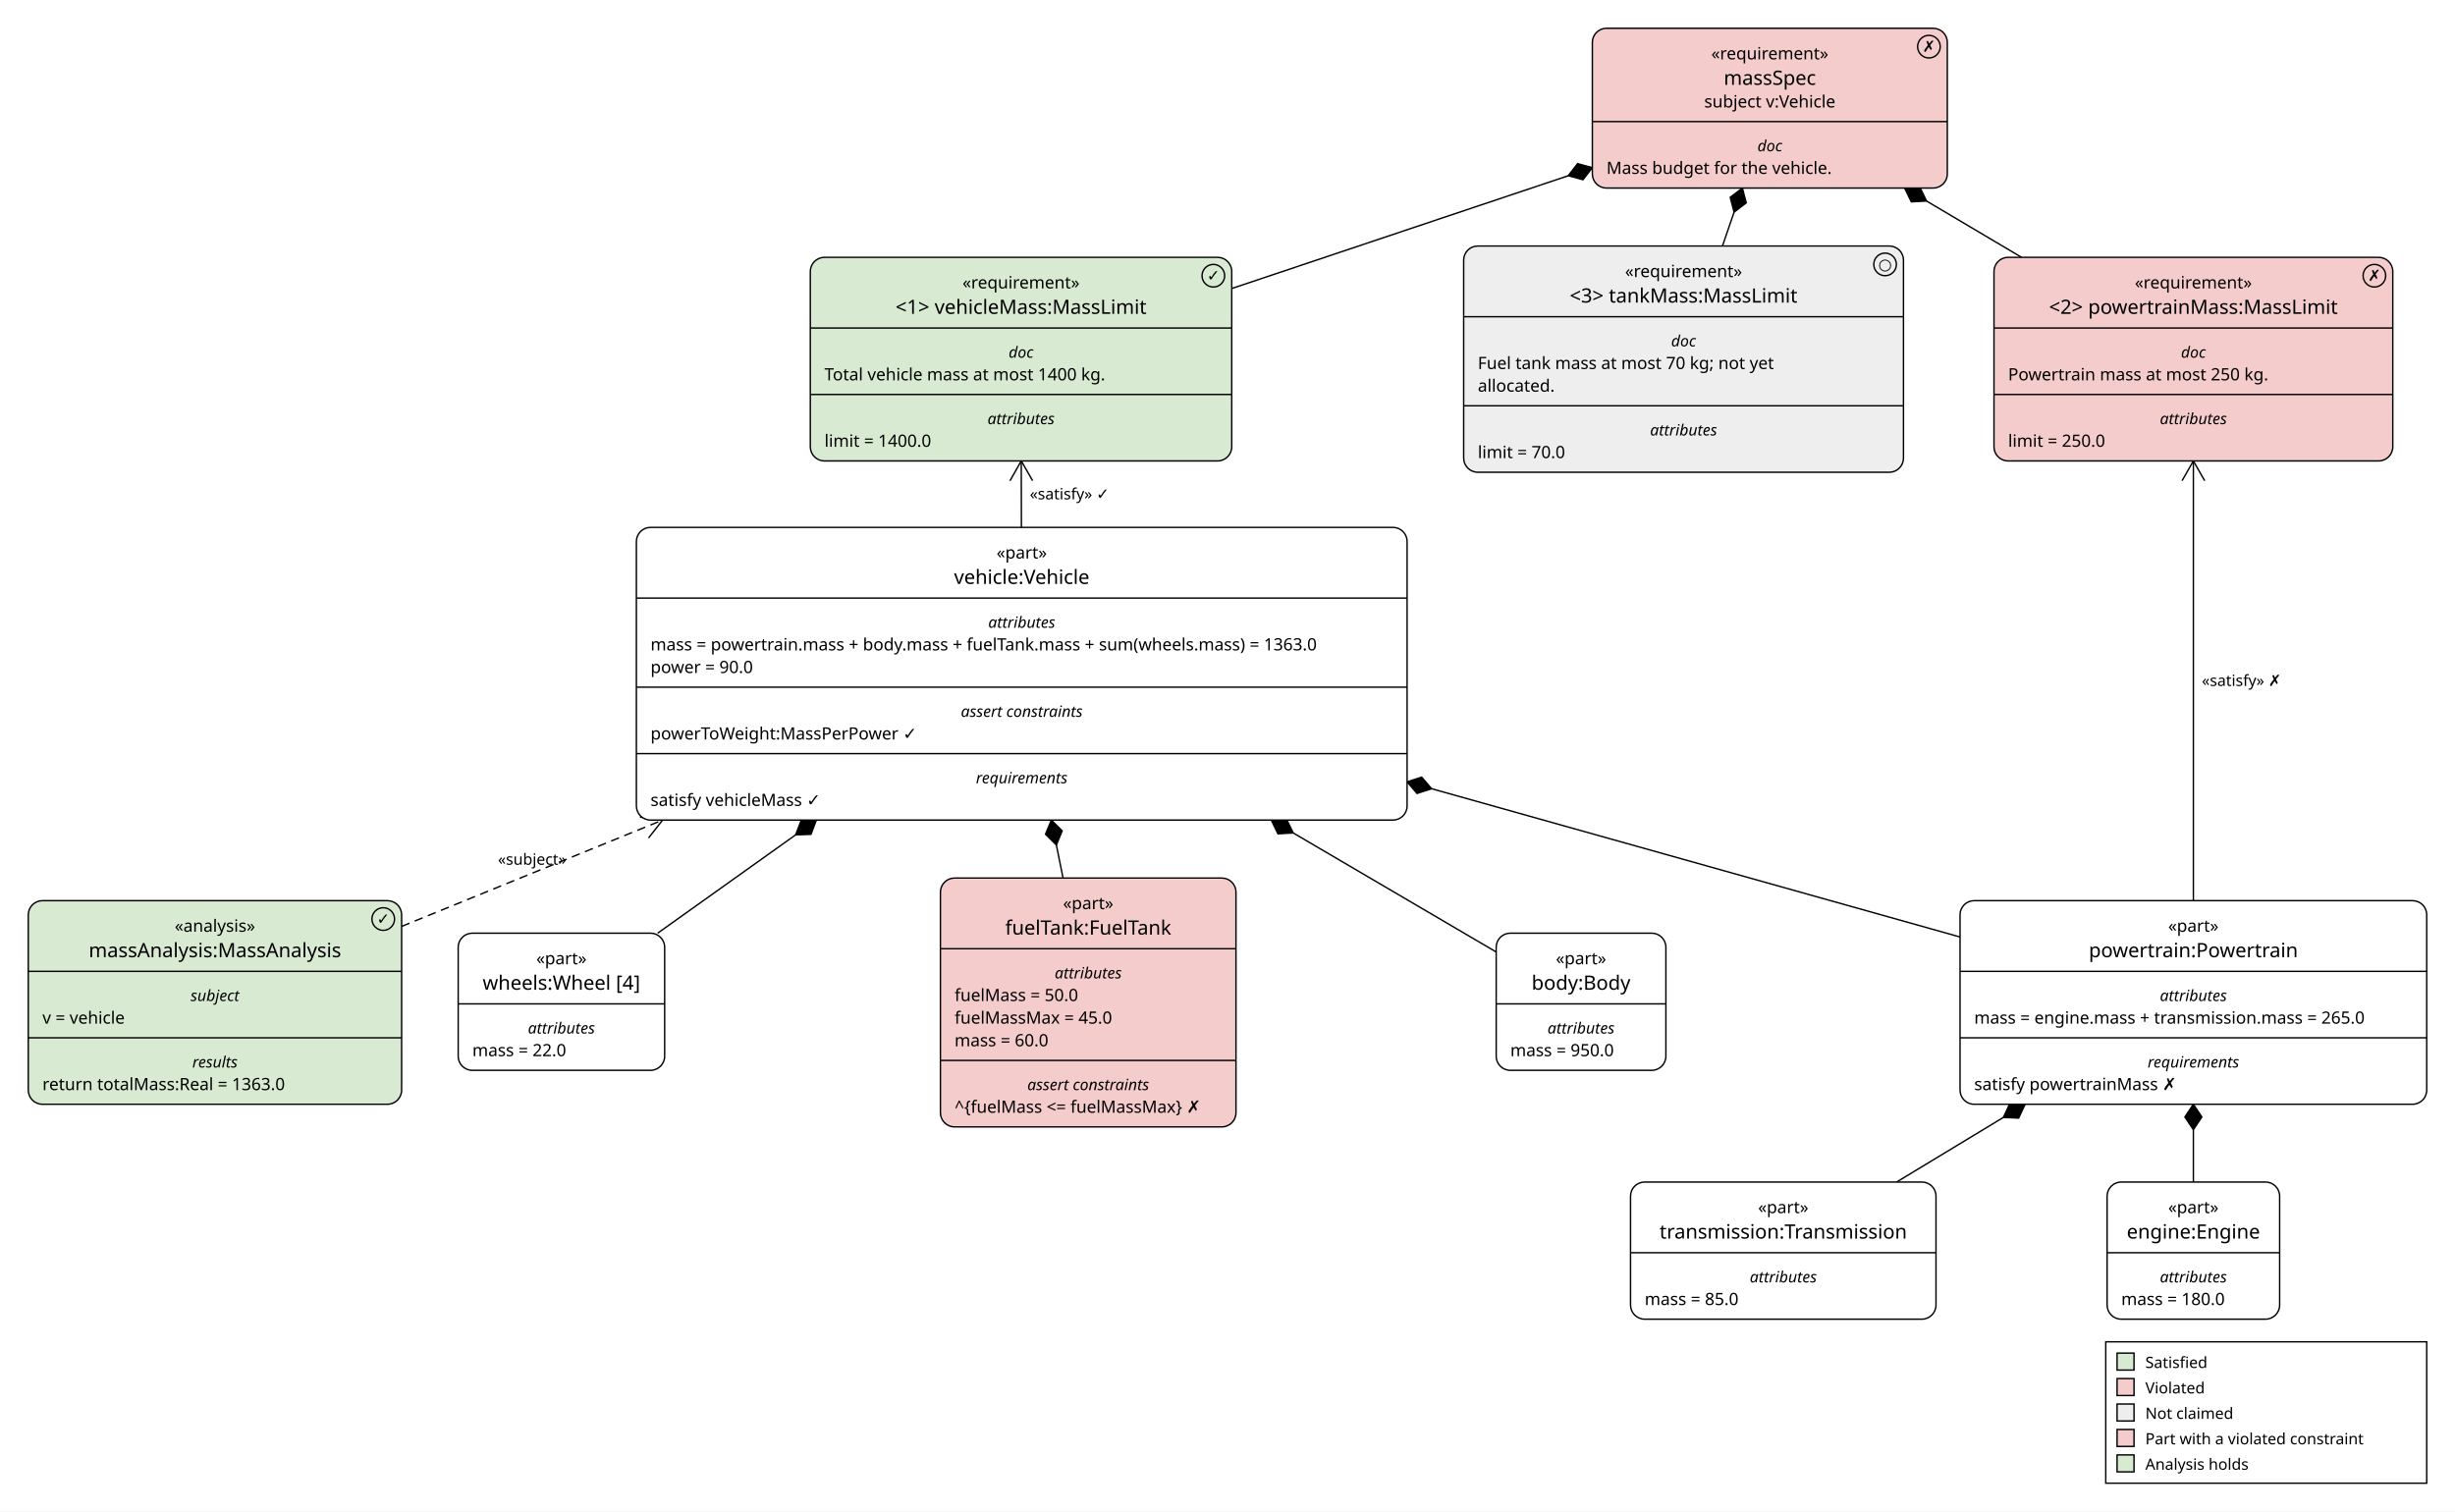
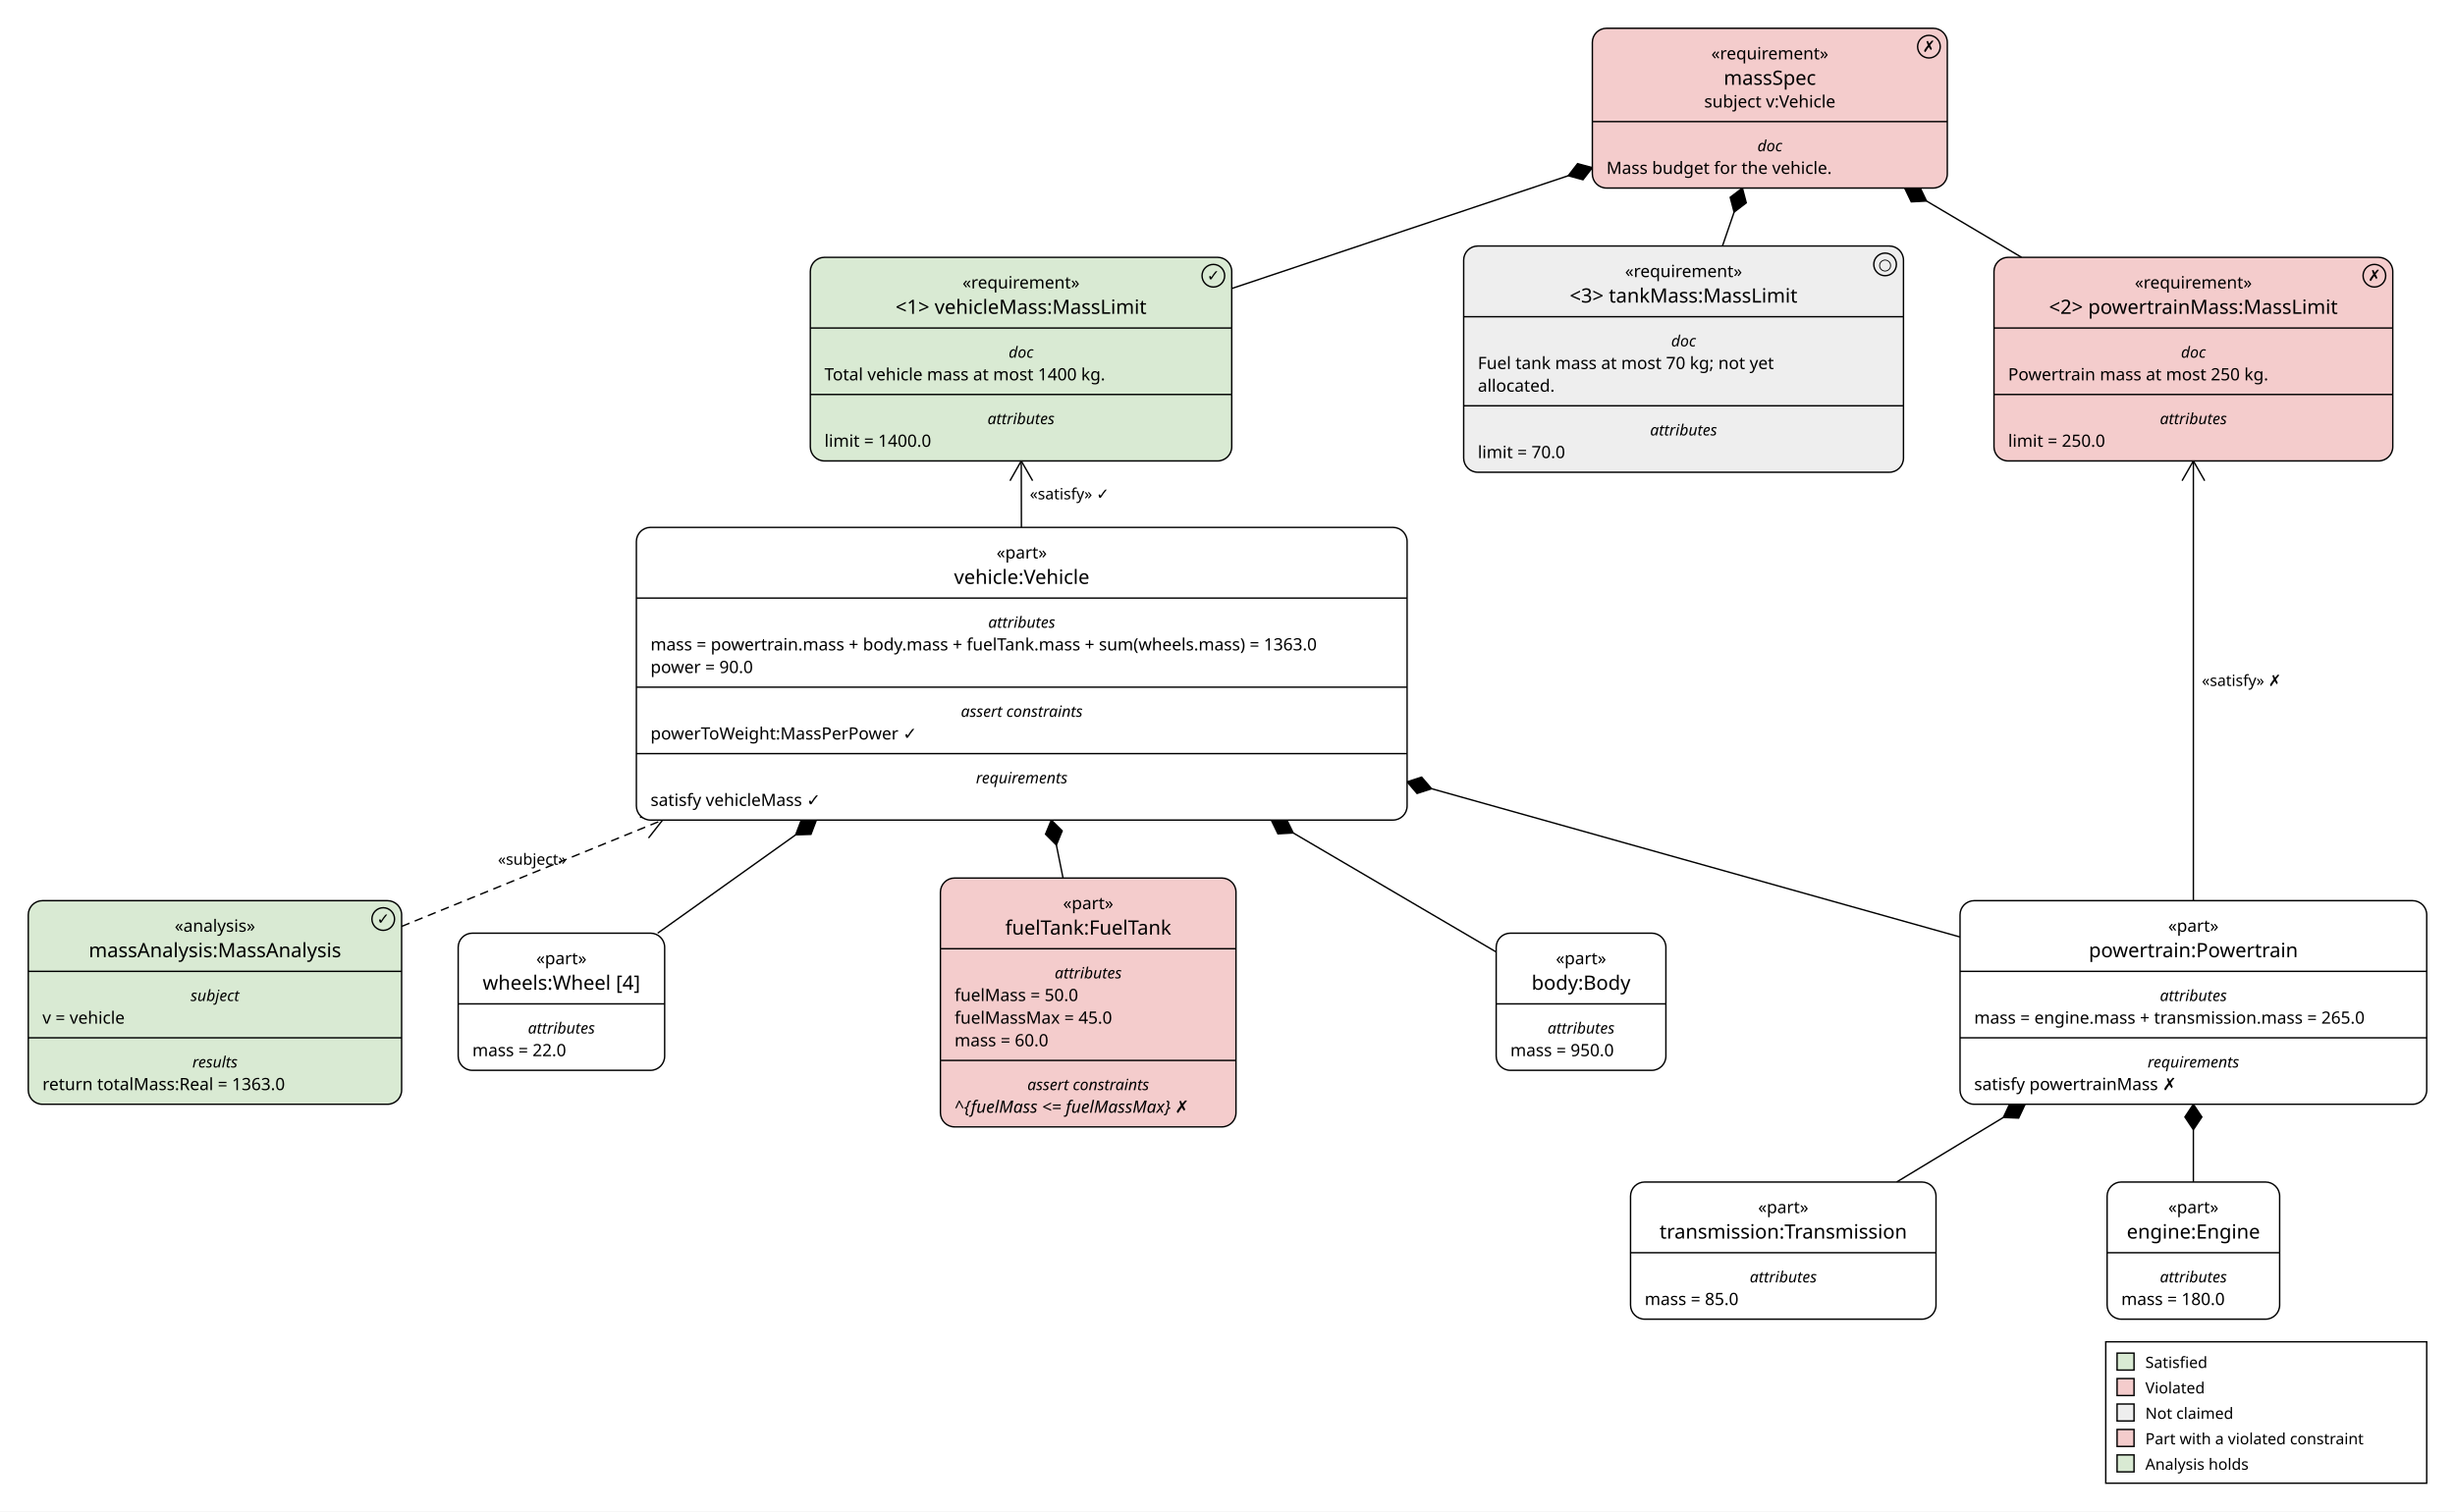
<svg xmlns="http://www.w3.org/2000/svg" width="1736" height="1069" viewBox="0 0 1736 1069" font-family="sans-serif">
  <rect x="0" y="0" width="1736" height="1069" fill="#ffffff" />
  <polyline points="1362.32,142.18 1429.51,182" fill="none" stroke="#000000" />
  <polygon points="1346.83,133 1351.52,142.75 1362.32,142.18 1357.64,132.43" fill="#000000" stroke="#000000" />
  <polyline points="1226.23,150.02 1217.99,174" fill="none" stroke="#000000" />
  <polygon points="1232.08,133 1223.48,139.56 1226.23,150.02 1234.83,143.46" fill="#000000" stroke="#000000" />
  <polyline points="1108.93,124.29 871,204.05" fill="none" stroke="#000000" />
  <polygon points="1126,118.57 1115.56,115.74 1108.93,124.29 1119.37,127.12" fill="#000000" stroke="#000000" />
  <polyline points="914.47,589.11 1058,673.3" fill="none" stroke="#000000" />
  <polygon points="898.94,580 903.67,589.73 914.47,589.11 909.74,579.38" fill="#000000" stroke="#000000" />
  <polyline points="746.99,597.64 751.71,621" fill="none" stroke="#000000" />
  <polygon points="743.42,580 739.32,590.01 746.99,597.64 751.09,587.63" fill="#000000" stroke="#000000" />
  <polyline points="1012.33,557.83 1386,662.7" fill="none" stroke="#000000" />
  <polygon points="995,552.97 1002.04,561.18 1012.33,557.83 1005.29,549.63" fill="#000000" stroke="#000000" />
  <polyline points="1551,799 1551,836" fill="none" stroke="#000000" />
  <polygon points="1551,781 1545,790 1551,799 1557,790" fill="#000000" stroke="#000000" />
  <polyline points="1416.63,790.32 1341.14,836" fill="none" stroke="#000000" />
  <polygon points="1432.03,781 1421.22,780.53 1416.63,790.32 1427.43,790.79" fill="#000000" stroke="#000000" />
  <polyline points="562.63,590.45 465.05,660" fill="none" stroke="#000000" />
  <polygon points="577.29,580 566.48,580.34 562.63,590.45 573.44,590.11" fill="#000000" stroke="#000000" />
  <polyline points="284,655.21 468.54,580" fill="none" stroke="#000000" stroke-dasharray="6 4" />
  <polyline points="458.59,592.69 468.54,580 452.55,577.88" fill="none" stroke="#000000" />
  <text x="376.27" y="611.6" text-anchor="middle" font-size="11">«subject»</text>
  <polyline points="722.27,373 722.16,326" fill="none" stroke="#000000" />
  <polyline points="730.19,339.98 722.16,326 714.19,340.02" fill="none" stroke="#000000" />
  <text x="728.21" y="353.17" text-anchor="start" font-size="11">«satisfy» ✓</text>
  <polyline points="1551,637 1551,326" fill="none" stroke="#000000" />
  <polyline points="1559,340 1551,326 1543,340" fill="none" stroke="#000000" />
  <text x="1557" y="485.17" text-anchor="start" font-size="11">«satisfy» ✗</text>
  <rect x="20" y="637" width="264" height="144" rx="10" fill="#d9ead3" stroke="#000000" />
  <text x="152" y="659" text-anchor="middle" font-size="12">«analysis»</text>
  <text x="152" y="677" text-anchor="middle" font-size="14">massAnalysis:MassAnalysis</text>
  <rect x="263" y="642" width="16" height="16" rx="8" fill="none" stroke="#000000" />
  <text x="271" y="653.67" text-anchor="middle" font-size="11">✓</text>
  <polyline points="20,687 284,687" fill="none" stroke="#000000" />
  <text x="152" y="708" text-anchor="middle" font-size="11" font-style="italic">subject</text>
  <text x="30" y="724" text-anchor="start" font-size="12">v = vehicle</text>
  <polyline points="20,734 284,734" fill="none" stroke="#000000" />
  <text x="152" y="755" text-anchor="middle" font-size="11" font-style="italic">results</text>
  <text x="30" y="771" text-anchor="start" font-size="12">return totalMass:Real = 1363.0</text>
  <rect x="1126" y="20" width="251" height="113" rx="10" fill="#f4cccc" stroke="#000000" />
  <text x="1251.5" y="42" text-anchor="middle" font-size="12">«requirement»</text>
  <text x="1251.5" y="60" text-anchor="middle" font-size="14">massSpec</text>
  <text x="1251.5" y="76" text-anchor="middle" font-size="12">subject v:Vehicle</text>
  <rect x="1356" y="25" width="16" height="16" rx="8" fill="none" stroke="#000000" />
  <text x="1364" y="36.67" text-anchor="middle" font-size="11">✗</text>
  <polyline points="1126,86 1377,86" fill="none" stroke="#000000" />
  <text x="1251.5" y="107" text-anchor="middle" font-size="11" font-style="italic">doc</text>
  <text x="1136" y="123" text-anchor="start" font-size="12">Mass budget for the vehicle.</text>
  <rect x="1410" y="182" width="282" height="144" rx="10" fill="#f4cccc" stroke="#000000" />
  <text x="1551" y="204" text-anchor="middle" font-size="12">«requirement»</text>
  <text x="1551" y="222" text-anchor="middle" font-size="14">&lt;2&gt; powertrainMass:MassLimit</text>
  <rect x="1671" y="187" width="16" height="16" rx="8" fill="none" stroke="#000000" />
  <text x="1679" y="198.67" text-anchor="middle" font-size="11">✗</text>
  <polyline points="1410,232 1692,232" fill="none" stroke="#000000" />
  <text x="1551" y="253" text-anchor="middle" font-size="11" font-style="italic">doc</text>
  <text x="1420" y="269" text-anchor="start" font-size="12">Powertrain mass at most 250 kg.</text>
  <polyline points="1410,279 1692,279" fill="none" stroke="#000000" />
  <text x="1551" y="300" text-anchor="middle" font-size="11" font-style="italic">attributes</text>
  <text x="1420" y="316" text-anchor="start" font-size="12">limit = 250.0</text>
  <rect x="1035" y="174" width="311" height="160" rx="10" fill="#eeeeee" stroke="#000000" />
  <text x="1190.5" y="196" text-anchor="middle" font-size="12">«requirement»</text>
  <text x="1190.5" y="214" text-anchor="middle" font-size="14">&lt;3&gt; tankMass:MassLimit</text>
  <rect x="1325" y="179" width="16" height="16" rx="8" fill="none" stroke="#000000" />
  <text x="1333" y="190.67" text-anchor="middle" font-size="11">○</text>
  <polyline points="1035,224 1346,224" fill="none" stroke="#000000" />
  <text x="1190.5" y="245" text-anchor="middle" font-size="11" font-style="italic">doc</text>
  <text x="1045" y="261" text-anchor="start" font-size="12">Fuel tank mass at most 70 kg; not yet</text>
  <text x="1045" y="277" text-anchor="start" font-size="12">allocated.</text>
  <polyline points="1035,287 1346,287" fill="none" stroke="#000000" />
  <text x="1190.5" y="308" text-anchor="middle" font-size="11" font-style="italic">attributes</text>
  <text x="1045" y="324" text-anchor="start" font-size="12">limit = 70.0</text>
  <rect x="573" y="182" width="298" height="144" rx="10" fill="#d9ead3" stroke="#000000" />
  <text x="722" y="204" text-anchor="middle" font-size="12">«requirement»</text>
  <text x="722" y="222" text-anchor="middle" font-size="14">&lt;1&gt; vehicleMass:MassLimit</text>
  <rect x="850" y="187" width="16" height="16" rx="8" fill="none" stroke="#000000" />
  <text x="858" y="198.67" text-anchor="middle" font-size="11">✓</text>
  <polyline points="573,232 871,232" fill="none" stroke="#000000" />
  <text x="722" y="253" text-anchor="middle" font-size="11" font-style="italic">doc</text>
  <text x="583" y="269" text-anchor="start" font-size="12">Total vehicle mass at most 1400 kg.</text>
  <polyline points="573,279 871,279" fill="none" stroke="#000000" />
  <text x="722" y="300" text-anchor="middle" font-size="11" font-style="italic">attributes</text>
  <text x="583" y="316" text-anchor="start" font-size="12">limit = 1400.0</text>
  <rect x="450" y="373" width="545" height="207" rx="10" fill="#ffffff" stroke="#000000" />
  <text x="722.5" y="395" text-anchor="middle" font-size="12">«part»</text>
  <text x="722.5" y="413" text-anchor="middle" font-size="14">vehicle:Vehicle</text>
  <polyline points="450,423 995,423" fill="none" stroke="#000000" />
  <text x="722.5" y="444" text-anchor="middle" font-size="11" font-style="italic">attributes</text>
  <text x="460" y="460" text-anchor="start" font-size="12">mass = powertrain.mass + body.mass + fuelTank.mass + sum(wheels.mass) = 1363.0</text>
  <text x="460" y="476" text-anchor="start" font-size="12">power = 90.0</text>
  <polyline points="450,486 995,486" fill="none" stroke="#000000" />
  <text x="722.5" y="507" text-anchor="middle" font-size="11" font-style="italic">assert constraints</text>
  <text x="460" y="523" text-anchor="start" font-size="12">powerToWeight:MassPerPower ✓</text>
  <polyline points="450,533 995,533" fill="none" stroke="#000000" />
  <text x="722.5" y="554" text-anchor="middle" font-size="11" font-style="italic">requirements</text>
  <text x="460" y="570" text-anchor="start" font-size="12">satisfy vehicleMass ✓</text>
  <rect x="1058" y="660" width="120" height="97" rx="10" fill="#ffffff" stroke="#000000" />
  <text x="1118" y="682" text-anchor="middle" font-size="12">«part»</text>
  <text x="1118" y="700" text-anchor="middle" font-size="14">body:Body</text>
  <polyline points="1058,710 1178,710" fill="none" stroke="#000000" />
  <text x="1118" y="731" text-anchor="middle" font-size="11" font-style="italic">attributes</text>
  <text x="1068" y="747" text-anchor="start" font-size="12">mass = 950.0</text>
  <rect x="665" y="621" width="209" height="176" rx="10" fill="#f4cccc" stroke="#000000" />
  <text x="769.5" y="643" text-anchor="middle" font-size="12">«part»</text>
  <text x="769.5" y="661" text-anchor="middle" font-size="14">fuelTank:FuelTank</text>
  <polyline points="665,671 874,671" fill="none" stroke="#000000" />
  <text x="769.5" y="692" text-anchor="middle" font-size="11" font-style="italic">attributes</text>
  <text x="675" y="708" text-anchor="start" font-size="12">fuelMass = 50.0</text>
  <text x="675" y="724" text-anchor="start" font-size="12">fuelMassMax = 45.0</text>
  <text x="675" y="740" text-anchor="start" font-size="12">mass = 60.0</text>
  <polyline points="665,750 874,750" fill="none" stroke="#000000" />
  <text x="769.5" y="771" text-anchor="middle" font-size="11" font-style="italic">assert constraints</text>
-   <text x="675" y="787" text-anchor="start" font-size="12">^{fuelMass &lt;= fuelMassMax} ✗</text>
+   <text x="675" y="787" text-anchor="start" font-size="12" font-style="italic">^{fuelMass &lt;= fuelMassMax} ✗</text>
  <rect x="1386" y="637" width="330" height="144" rx="10" fill="#ffffff" stroke="#000000" />
  <text x="1551" y="659" text-anchor="middle" font-size="12">«part»</text>
  <text x="1551" y="677" text-anchor="middle" font-size="14">powertrain:Powertrain</text>
  <polyline points="1386,687 1716,687" fill="none" stroke="#000000" />
  <text x="1551" y="708" text-anchor="middle" font-size="11" font-style="italic">attributes</text>
  <text x="1396" y="724" text-anchor="start" font-size="12">mass = engine.mass + transmission.mass = 265.0</text>
  <polyline points="1386,734 1716,734" fill="none" stroke="#000000" />
  <text x="1551" y="755" text-anchor="middle" font-size="11" font-style="italic">requirements</text>
  <text x="1396" y="771" text-anchor="start" font-size="12">satisfy powertrainMass ✗</text>
  <rect x="1490" y="836" width="122" height="97" rx="10" fill="#ffffff" stroke="#000000" />
  <text x="1551" y="858" text-anchor="middle" font-size="12">«part»</text>
  <text x="1551" y="876" text-anchor="middle" font-size="14">engine:Engine</text>
  <polyline points="1490,886 1612,886" fill="none" stroke="#000000" />
  <text x="1551" y="907" text-anchor="middle" font-size="11" font-style="italic">attributes</text>
  <text x="1500" y="923" text-anchor="start" font-size="12">mass = 180.0</text>
  <rect x="1153" y="836" width="216" height="97" rx="10" fill="#ffffff" stroke="#000000" />
  <text x="1261" y="858" text-anchor="middle" font-size="12">«part»</text>
  <text x="1261" y="876" text-anchor="middle" font-size="14">transmission:Transmission</text>
  <polyline points="1153,886 1369,886" fill="none" stroke="#000000" />
  <text x="1261" y="907" text-anchor="middle" font-size="11" font-style="italic">attributes</text>
  <text x="1163" y="923" text-anchor="start" font-size="12">mass = 85.0</text>
  <rect x="324" y="660" width="146" height="97" rx="10" fill="#ffffff" stroke="#000000" />
  <text x="397" y="682" text-anchor="middle" font-size="12">«part»</text>
  <text x="397" y="700" text-anchor="middle" font-size="14">wheels:Wheel [4]</text>
  <polyline points="324,710 470,710" fill="none" stroke="#000000" />
  <text x="397" y="731" text-anchor="middle" font-size="11" font-style="italic">attributes</text>
  <text x="334" y="747" text-anchor="start" font-size="12">mass = 22.0</text>
  <rect x="1489.04" y="949" width="226.96" height="100" fill="#ffffff" stroke="#000000" />
  <rect x="1497.04" y="957" width="12" height="12" fill="#d9ead3" stroke="#000000" />
  <text x="1517.04" y="967.5" text-anchor="start" font-size="11">Satisfied</text>
  <rect x="1497.04" y="975" width="12" height="12" fill="#f4cccc" stroke="#000000" />
  <text x="1517.04" y="985.5" text-anchor="start" font-size="11">Violated</text>
  <rect x="1497.04" y="993" width="12" height="12" fill="#eeeeee" stroke="#000000" />
  <text x="1517.04" y="1003.5" text-anchor="start" font-size="11">Not claimed</text>
  <rect x="1497.04" y="1011" width="12" height="12" fill="#f4cccc" stroke="#000000" />
  <text x="1517.04" y="1021.5" text-anchor="start" font-size="11">Part with a violated constraint</text>
  <rect x="1497.04" y="1029" width="12" height="12" fill="#d9ead3" stroke="#000000" />
  <text x="1517.04" y="1039.5" text-anchor="start" font-size="11">Analysis holds</text>
</svg>
